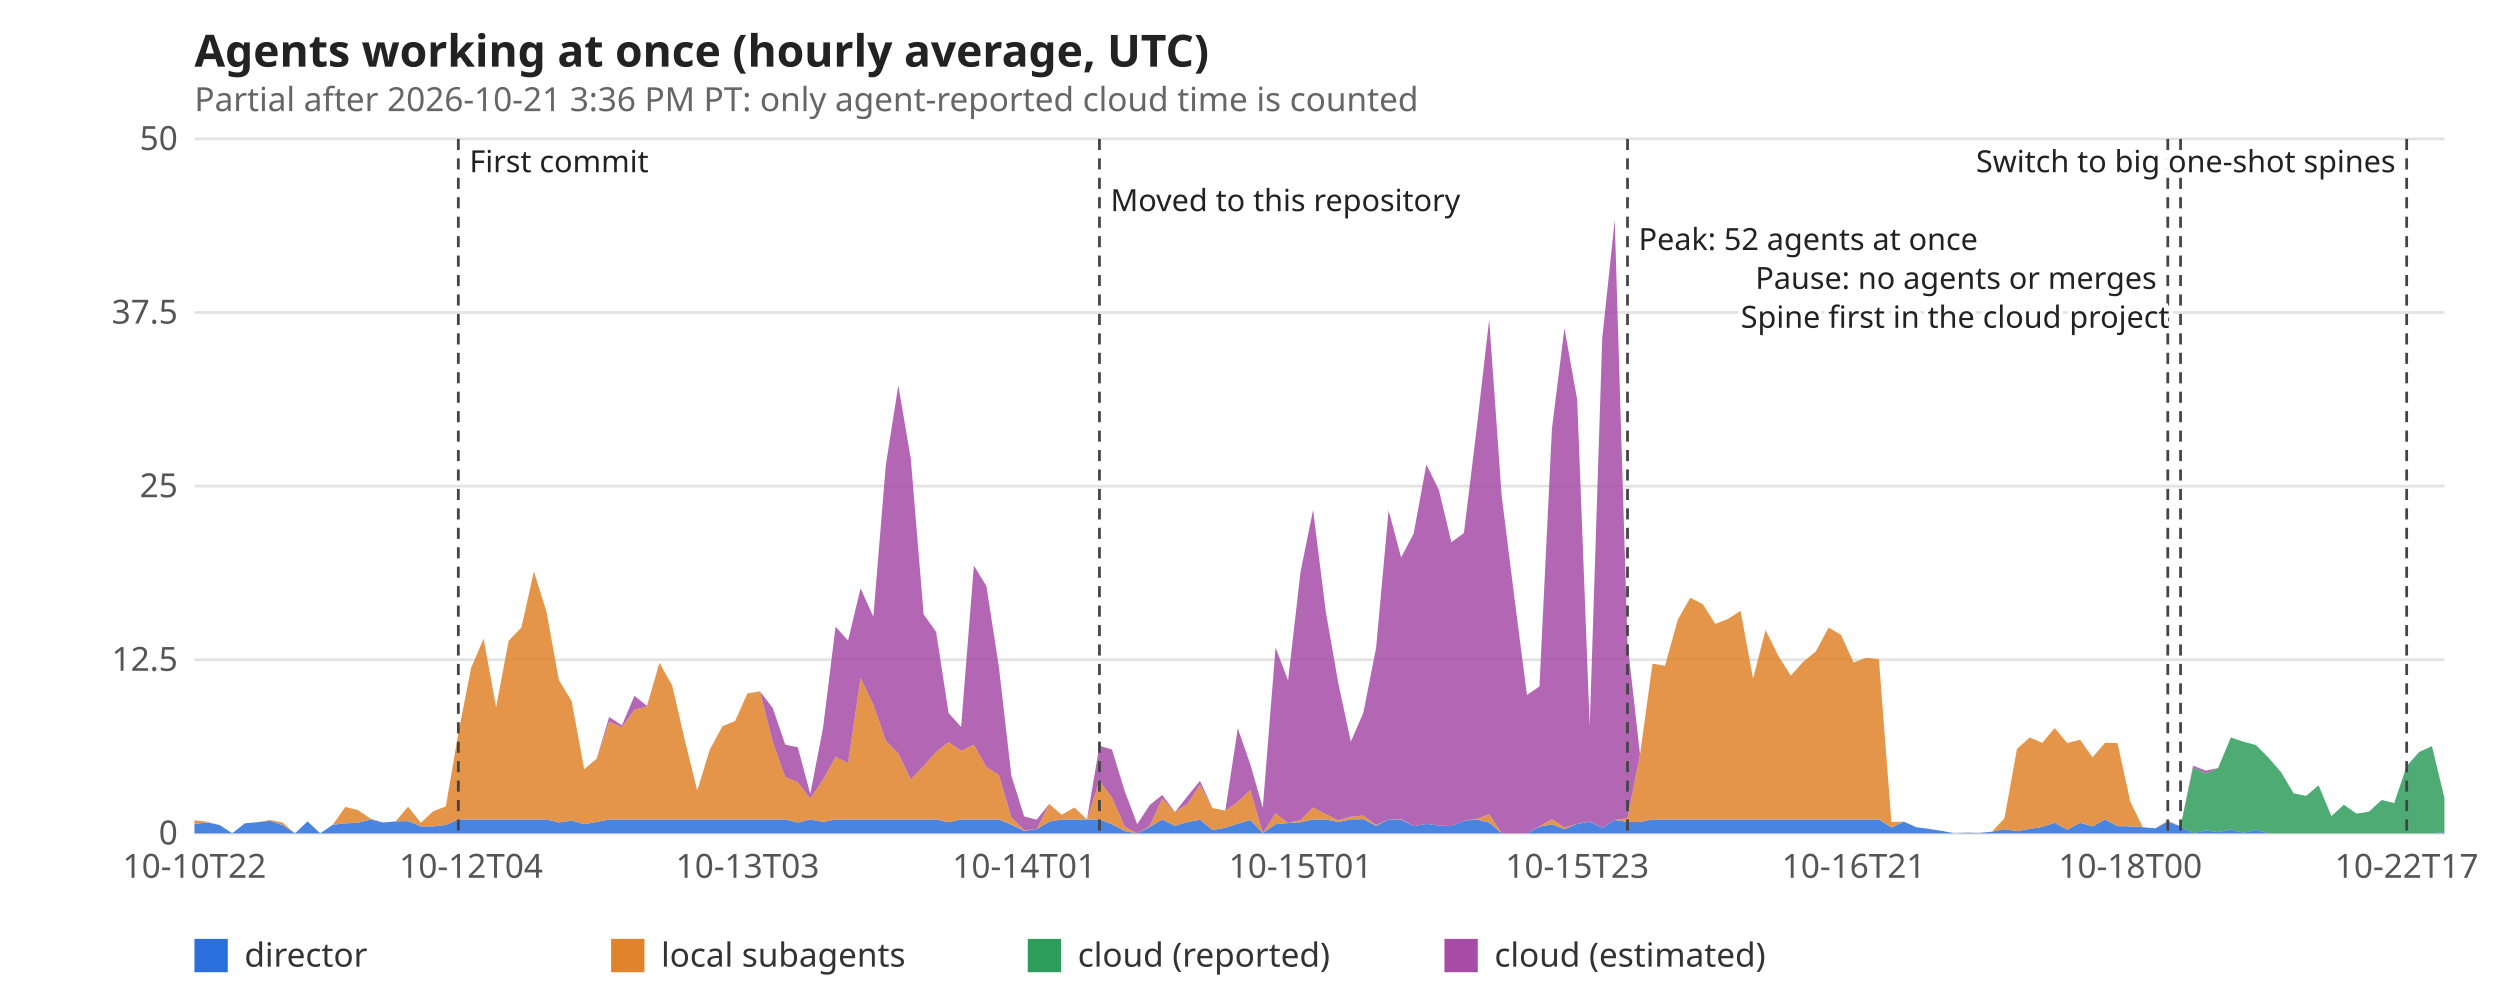
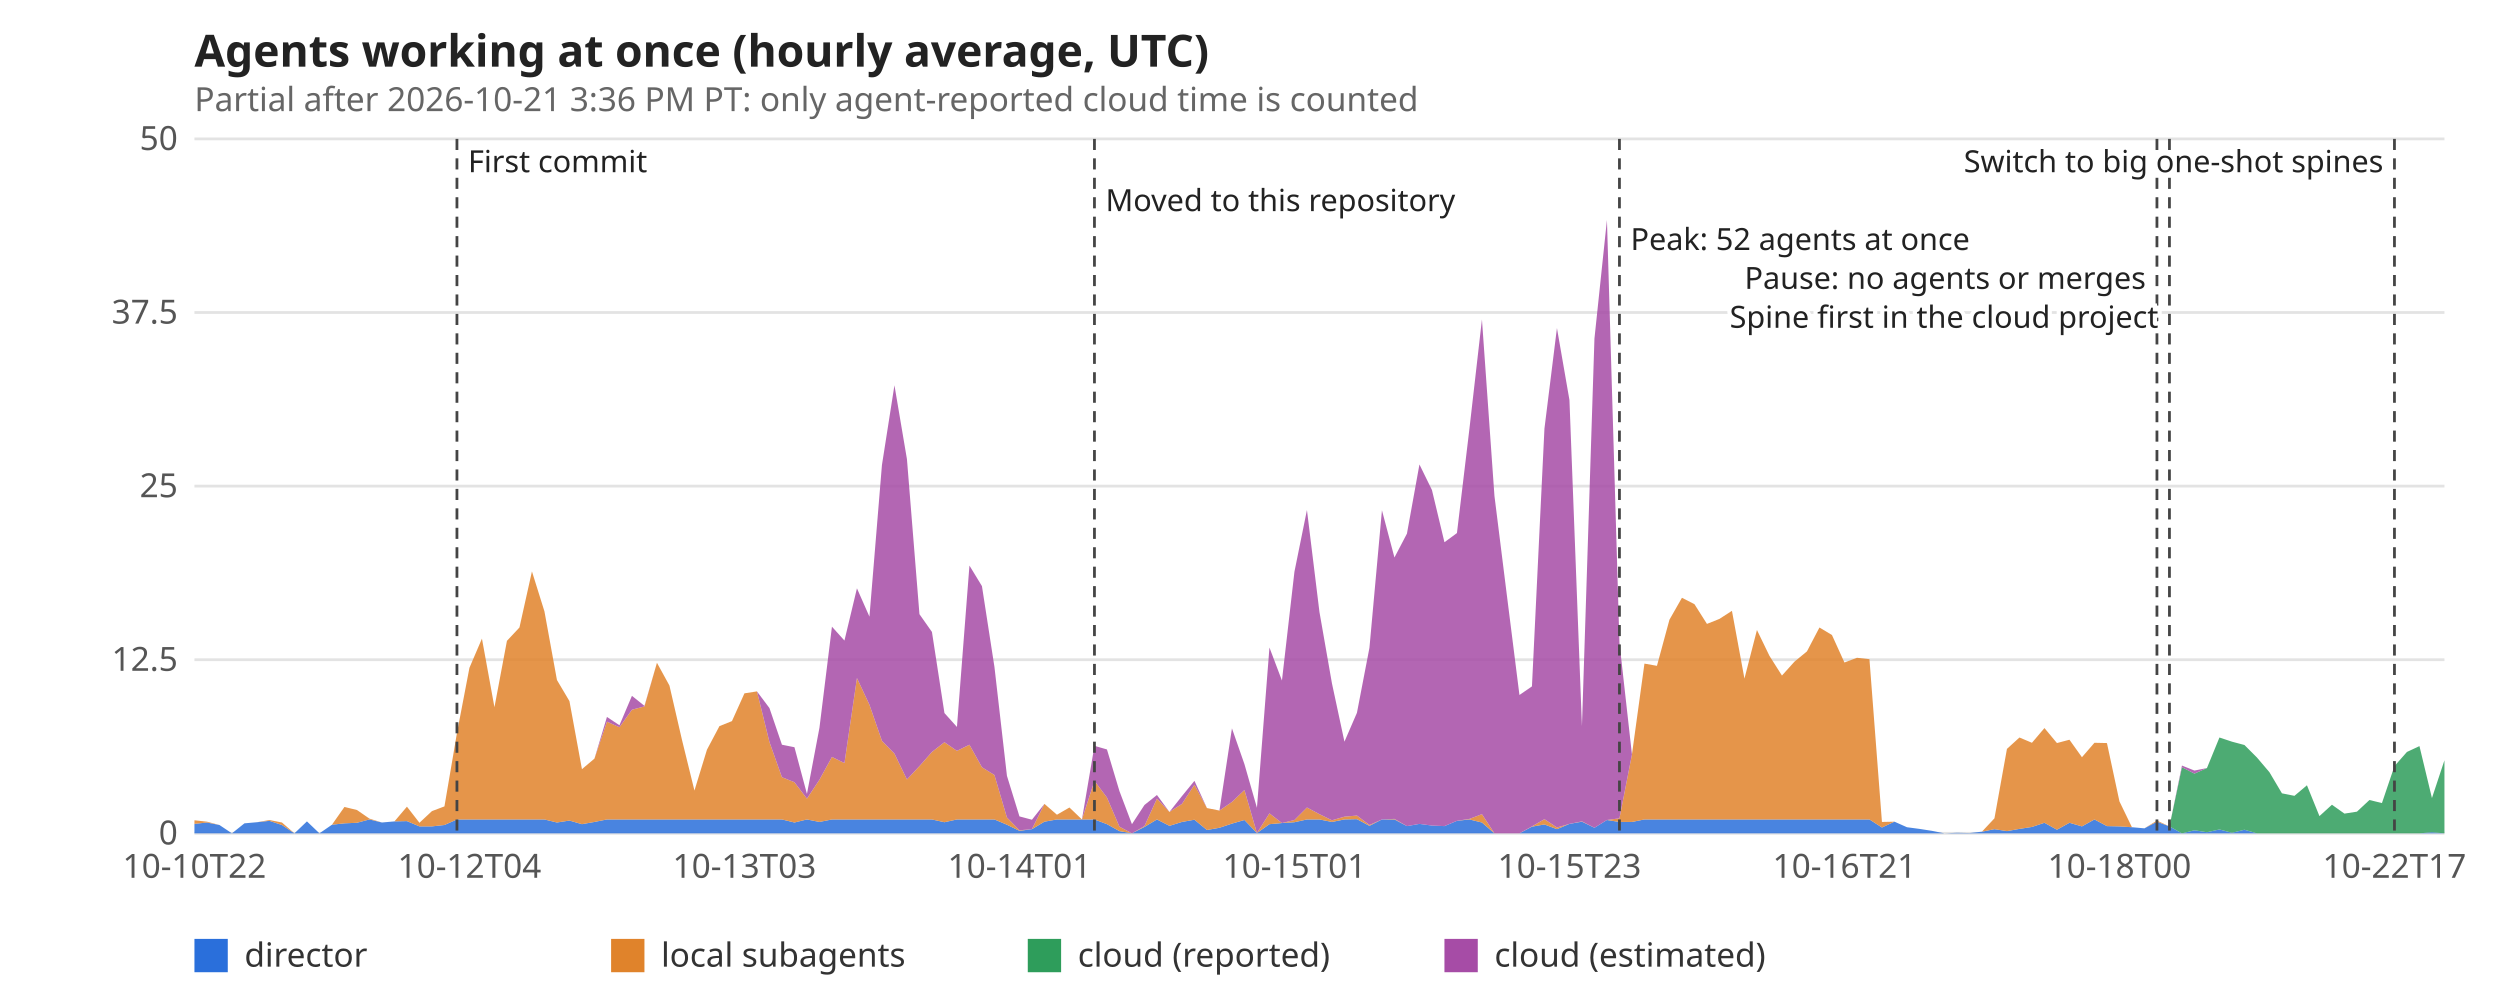
<svg xmlns="http://www.w3.org/2000/svg" viewBox="0 0 900 360" width="900" height="360" font-family="sans-serif" font-size="12">
  <rect width="900" height="360" fill="#fff" />
  <text x="70" y="24" font-size="16" font-weight="bold" fill="#222">Agents working at once (hourly average, UTC)</text>
  <text x="70" y="40" fill="#666">Partial after 2026-10-21 3:36 PM PT: only agent-reported cloud time is counted</text>
  <line x1="70" x2="880" y1="300.0" y2="300.0" stroke="#e3e3e3" />
  <text x="64" y="304.0" text-anchor="end" fill="#555">0</text>
  <line x1="70" x2="880" y1="237.5" y2="237.5" stroke="#e3e3e3" />
  <text x="64" y="241.5" text-anchor="end" fill="#555">12.5</text>
  <line x1="70" x2="880" y1="175.0" y2="175.0" stroke="#e3e3e3" />
  <text x="64" y="179.0" text-anchor="end" fill="#555">25</text>
  <line x1="70" x2="880" y1="112.5" y2="112.5" stroke="#e3e3e3" />
  <text x="64" y="116.5" text-anchor="end" fill="#555">37.5</text>
  <line x1="70" x2="880" y1="50.0" y2="50.0" stroke="#e3e3e3" />
  <text x="64" y="54.0" text-anchor="end" fill="#555">50</text>
  <text x="70.0" y="316" text-anchor="middle" fill="#555">10-10T22</text>
-   <text x="169.6" y="316" text-anchor="middle" fill="#555">10-12T04</text>
-   <text x="269.1" y="316" text-anchor="middle" fill="#555">10-13T03</text>
-   <text x="368.7" y="316" text-anchor="middle" fill="#555">10-14T01</text>
-   <text x="468.2" y="316" text-anchor="middle" fill="#555">10-15T01</text>
-   <text x="567.8" y="316" text-anchor="middle" fill="#555">10-15T23</text>
-   <text x="667.3" y="316" text-anchor="middle" fill="#555">10-16T21</text>
-   <text x="766.9" y="316" text-anchor="middle" fill="#555">10-18T00</text>
-   <text x="866.4" y="316" text-anchor="middle" fill="#555">10-22T17</text>
-   <polygon points="70.0,296.6 74.5,296.1 79.1,297.0 83.6,300.0 88.1,296.4 92.6,296.0 97.2,295.5 101.7,297.0 106.2,300.0 110.7,295.7 115.3,300.0 119.8,296.9 124.3,296.4 128.8,296.2 133.4,295.0 137.9,296.1 142.4,295.7 146.9,295.6 151.5,297.5 156.0,297.5 160.5,297.0 165.0,295.0 169.6,295.0 174.1,295.0 178.6,295.0 183.1,295.0 187.7,295.0 192.2,295.0 196.7,295.0 201.2,296.1 205.8,295.4 210.3,296.7 214.8,295.9 219.3,295.0 223.9,295.0 228.4,295.0 232.9,295.0 237.4,295.0 242.0,295.0 246.5,295.0 251.0,295.0 255.5,295.0 260.1,295.0 264.6,295.0 269.1,295.0 273.6,295.0 278.2,295.0 282.7,295.0 287.2,296.1 291.7,295.0 296.3,295.9 300.8,295.0 305.3,295.0 309.8,295.0 314.4,295.0 318.9,295.0 323.4,295.0 327.9,295.0 332.5,295.0 337.0,295.0 341.5,296.0 346.0,295.0 350.6,295.0 355.1,295.0 359.6,295.0 364.1,296.9 368.7,299.1 373.2,298.5 377.7,295.8 382.2,295.0 386.8,295.0 391.3,295.0 395.8,295.0 400.3,296.7 404.9,299.2 409.4,300.0 413.9,297.7 418.4,295.0 423.0,297.3 427.5,295.9 432.0,295.1 436.5,298.8 441.1,298.0 445.6,296.5 450.1,295.2 454.6,299.9 459.2,296.7 463.7,296.3 468.2,296.0 472.7,295.0 477.3,295.0 481.8,295.9 486.3,295.0 490.8,294.9 495.4,297.3 499.9,295.0 504.4,295.0 508.9,297.4 513.5,296.6 518.0,297.2 522.5,297.4 527.0,295.5 531.6,295.0 536.1,296.1 540.6,300.0 545.1,300.0 549.7,300.0 554.2,297.6 558.7,296.8 563.2,298.5 567.8,296.6 572.3,295.8 576.8,298.0 581.3,295.2 585.9,295.9 590.4,295.9 594.9,295.0 599.4,295.0 604.0,295.0 608.5,295.0 613.0,295.0 617.5,295.0 622.1,295.0 626.6,295.0 631.1,295.0 635.6,295.0 640.2,295.0 644.7,295.0 649.2,295.0 653.7,295.0 658.3,295.0 662.8,295.0 667.3,295.0 671.8,295.0 676.4,295.0 680.9,297.9 685.4,295.8 689.9,297.8 694.5,298.4 699.0,299.1 703.5,300.0 708.0,299.8 712.6,299.9 717.1,299.4 721.6,298.5 726.1,299.2 730.7,298.4 735.2,297.7 739.7,296.2 744.2,298.7 748.8,296.2 753.3,297.5 757.8,295.0 762.3,297.4 766.9,297.5 771.4,297.8 775.9,298.2 780.4,295.8 785.0,297.5 789.5,300.0 794.0,298.9 798.5,299.6 803.1,298.6 807.6,299.8 812.1,298.7 816.6,300.0 821.2,300.0 825.7,300.0 830.2,300.0 834.7,300.0 839.3,300.0 843.8,300.0 848.3,300.0 852.8,300.0 857.4,300.0 861.9,300.0 866.4,300.0 870.9,300.0 875.5,300.0 880.0,299.6 880.0,300.0 875.5,300.0 870.9,300.0 866.4,300.0 861.9,300.0 857.4,300.0 852.8,300.0 848.3,300.0 843.8,300.0 839.3,300.0 834.7,300.0 830.2,300.0 825.7,300.0 821.2,300.0 816.6,300.0 812.1,300.0 807.6,300.0 803.1,300.0 798.5,300.0 794.0,300.0 789.5,300.0 785.0,300.0 780.4,300.0 775.9,300.0 771.4,300.0 766.9,300.0 762.3,300.0 757.8,300.0 753.3,300.0 748.8,300.0 744.2,300.0 739.7,300.0 735.2,300.0 730.7,300.0 726.1,300.0 721.6,300.0 717.1,300.0 712.6,300.0 708.0,300.0 703.5,300.0 699.0,300.0 694.5,300.0 689.9,300.0 685.4,300.0 680.9,300.0 676.4,300.0 671.8,300.0 667.3,300.0 662.8,300.0 658.3,300.0 653.7,300.0 649.2,300.0 644.7,300.0 640.2,300.0 635.6,300.0 631.1,300.0 626.6,300.0 622.1,300.0 617.5,300.0 613.0,300.0 608.5,300.0 604.0,300.0 599.4,300.0 594.9,300.0 590.4,300.0 585.9,300.0 581.3,300.0 576.8,300.0 572.3,300.0 567.8,300.0 563.2,300.0 558.7,300.0 554.2,300.0 549.7,300.0 545.1,300.0 540.6,300.0 536.1,300.0 531.6,300.0 527.0,300.0 522.5,300.0 518.0,300.0 513.5,300.0 508.9,300.0 504.4,300.0 499.9,300.0 495.4,300.0 490.8,300.0 486.3,300.0 481.8,300.0 477.3,300.0 472.7,300.0 468.2,300.0 463.7,300.0 459.2,300.0 454.6,300.0 450.1,300.0 445.6,300.0 441.1,300.0 436.5,300.0 432.0,300.0 427.5,300.0 423.0,300.0 418.4,300.0 413.9,300.0 409.4,300.0 404.9,300.0 400.3,300.0 395.8,300.0 391.3,300.0 386.8,300.0 382.2,300.0 377.7,300.0 373.2,300.0 368.7,300.0 364.1,300.0 359.6,300.0 355.1,300.0 350.6,300.0 346.0,300.0 341.5,300.0 337.0,300.0 332.5,300.0 327.9,300.0 323.4,300.0 318.9,300.0 314.4,300.0 309.8,300.0 305.3,300.0 300.8,300.0 296.3,300.0 291.7,300.0 287.2,300.0 282.7,300.0 278.2,300.0 273.6,300.0 269.1,300.0 264.6,300.0 260.1,300.0 255.5,300.0 251.0,300.0 246.5,300.0 242.0,300.0 237.4,300.0 232.9,300.0 228.4,300.0 223.9,300.0 219.3,300.0 214.8,300.0 210.3,300.0 205.8,300.0 201.2,300.0 196.7,300.0 192.2,300.0 187.7,300.0 183.1,300.0 178.6,300.0 174.1,300.0 169.6,300.0 165.0,300.0 160.5,300.0 156.0,300.0 151.5,300.0 146.9,300.0 142.4,300.0 137.9,300.0 133.4,300.0 128.8,300.0 124.3,300.0 119.8,300.0 115.3,300.0 110.7,300.0 106.2,300.0 101.7,300.0 97.2,300.0 92.6,300.0 88.1,300.0 83.6,300.0 79.1,300.0 74.5,300.0 70.0,300.0" fill="#2a6fdb" fill-opacity="0.85" />
-   <polygon points="70.0,295.3 74.5,295.8 79.1,297.0 83.6,300.0 88.1,296.4 92.6,296.0 97.2,295.2 101.7,296.1 106.2,300.0 110.7,295.7 115.3,300.0 119.8,296.9 124.3,290.5 128.8,291.6 133.4,294.7 137.9,296.1 142.4,295.7 146.9,290.4 151.5,296.2 156.0,292.0 160.5,290.3 165.0,263.9 169.6,240.4 174.1,229.9 178.6,254.6 183.1,230.7 187.7,225.9 192.2,205.7 196.7,220.1 201.2,244.8 205.8,252.4 210.3,276.9 214.8,273.1 219.3,259.8 223.9,261.8 228.4,255.5 232.9,254.3 237.4,238.6 242.0,246.8 246.5,266.3 251.0,284.6 255.5,269.9 260.1,261.4 264.6,259.6 269.1,249.6 273.6,248.9 278.2,267.1 282.7,279.8 287.2,281.6 291.7,287.5 296.3,280.7 300.8,272.5 305.3,274.7 309.8,244.1 314.4,253.7 318.9,266.7 323.4,271.3 327.9,280.6 332.5,275.8 337.0,270.7 341.5,267.2 346.0,270.3 350.6,268.1 355.1,276.2 359.6,279.0 364.1,294.3 368.7,298.9 373.2,298.5 377.7,289.4 382.2,293.3 386.8,290.7 391.3,295.0 395.8,281.1 400.3,287.1 404.9,297.6 409.4,300.0 413.9,297.4 418.4,287.5 423.0,292.3 427.5,289.4 432.0,282.5 436.5,290.9 441.1,291.8 445.6,288.7 450.1,284.4 454.6,299.9 459.2,292.8 463.7,296.3 468.2,295.2 472.7,290.7 477.3,293.1 481.8,295.3 486.3,294.0 490.8,293.6 495.4,297.0 499.9,295.0 504.4,294.8 508.9,297.4 513.5,296.6 518.0,297.2 522.5,297.4 527.0,295.5 531.6,294.8 536.1,293.1 540.6,300.0 545.1,300.0 549.7,300.0 554.2,297.5 558.7,294.9 563.2,297.9 567.8,296.6 572.3,295.7 576.8,298.0 581.3,295.2 585.9,294.6 590.4,271.6 594.9,238.9 599.4,239.7 604.0,223.1 608.5,215.2 613.0,217.5 617.5,224.6 622.1,222.8 626.6,219.9 631.1,244.3 635.6,226.8 640.2,236.1 644.7,243.2 649.2,238.2 653.7,234.5 658.3,225.9 662.8,228.6 667.3,238.5 671.8,236.8 676.4,237.3 680.9,295.9 685.4,295.8 689.9,297.8 694.5,298.4 699.0,299.1 703.5,300.0 708.0,299.8 712.6,299.9 717.1,299.4 721.6,294.6 726.1,269.6 730.7,265.5 735.2,267.4 739.7,262.1 744.2,267.5 748.8,266.3 753.3,272.6 757.8,267.4 762.3,267.5 766.9,288.5 771.4,297.8 775.9,298.2 780.4,295.4 785.0,297.5 789.5,300.0 794.0,298.9 798.5,299.6 803.1,298.6 807.6,299.8 812.1,298.7 816.6,300.0 821.2,300.0 825.7,300.0 830.2,300.0 834.7,300.0 839.3,300.0 843.8,300.0 848.3,300.0 852.8,300.0 857.4,300.0 861.9,300.0 866.4,300.0 870.9,300.0 875.5,300.0 880.0,299.6 880.0,299.6 875.5,300.0 870.9,300.0 866.4,300.0 861.9,300.0 857.4,300.0 852.8,300.0 848.3,300.0 843.8,300.0 839.3,300.0 834.7,300.0 830.2,300.0 825.7,300.0 821.2,300.0 816.6,300.0 812.1,298.7 807.6,299.8 803.1,298.6 798.5,299.6 794.0,298.9 789.5,300.0 785.0,297.5 780.4,295.8 775.9,298.2 771.4,297.8 766.9,297.5 762.3,297.4 757.8,295.0 753.3,297.5 748.8,296.2 744.2,298.7 739.7,296.2 735.2,297.7 730.7,298.4 726.1,299.2 721.6,298.5 717.1,299.4 712.6,299.9 708.0,299.8 703.5,300.0 699.0,299.1 694.5,298.4 689.9,297.8 685.4,295.8 680.9,297.9 676.4,295.0 671.8,295.0 667.3,295.0 662.8,295.0 658.3,295.0 653.7,295.0 649.2,295.0 644.7,295.0 640.2,295.0 635.6,295.0 631.1,295.0 626.6,295.0 622.1,295.0 617.5,295.0 613.0,295.0 608.5,295.0 604.0,295.0 599.4,295.0 594.9,295.0 590.4,295.9 585.9,295.9 581.3,295.2 576.8,298.0 572.3,295.8 567.8,296.6 563.2,298.5 558.7,296.8 554.2,297.6 549.7,300.0 545.1,300.0 540.6,300.0 536.1,296.1 531.6,295.0 527.0,295.5 522.5,297.4 518.0,297.2 513.5,296.6 508.9,297.4 504.4,295.0 499.9,295.0 495.4,297.3 490.8,294.9 486.3,295.0 481.8,295.9 477.3,295.0 472.7,295.0 468.2,296.0 463.7,296.3 459.2,296.7 454.6,299.9 450.1,295.2 445.6,296.5 441.1,298.0 436.5,298.8 432.0,295.1 427.5,295.9 423.0,297.3 418.4,295.0 413.9,297.7 409.4,300.0 404.9,299.2 400.3,296.7 395.8,295.0 391.3,295.0 386.8,295.0 382.2,295.0 377.7,295.8 373.2,298.5 368.7,299.1 364.1,296.9 359.6,295.0 355.1,295.0 350.6,295.0 346.0,295.0 341.5,296.0 337.0,295.0 332.5,295.0 327.9,295.0 323.4,295.0 318.9,295.0 314.4,295.0 309.8,295.0 305.3,295.0 300.8,295.0 296.3,295.9 291.7,295.0 287.2,296.1 282.7,295.0 278.2,295.0 273.6,295.0 269.1,295.0 264.6,295.0 260.1,295.0 255.5,295.0 251.0,295.0 246.5,295.0 242.0,295.0 237.4,295.0 232.9,295.0 228.4,295.0 223.9,295.0 219.3,295.0 214.8,295.9 210.3,296.7 205.8,295.4 201.2,296.1 196.7,295.0 192.2,295.0 187.7,295.0 183.1,295.0 178.6,295.0 174.1,295.0 169.6,295.0 165.0,295.0 160.5,297.0 156.0,297.5 151.5,297.5 146.9,295.6 142.4,295.7 137.9,296.1 133.4,295.0 128.8,296.2 124.3,296.4 119.8,296.9 115.3,300.0 110.7,295.7 106.2,300.0 101.7,297.0 97.2,295.5 92.6,296.0 88.1,296.4 83.6,300.0 79.1,297.0 74.5,296.1 70.0,296.6" fill="#e0832b" fill-opacity="0.85" />
-   <polygon points="70.0,295.3 74.5,295.8 79.1,297.0 83.6,300.0 88.1,296.4 92.6,296.0 97.2,295.2 101.7,296.1 106.2,300.0 110.7,295.7 115.3,300.0 119.8,296.9 124.3,290.5 128.8,291.6 133.4,294.7 137.9,296.1 142.4,295.7 146.9,290.4 151.5,296.2 156.0,292.0 160.5,290.3 165.0,263.9 169.6,240.4 174.1,229.9 178.6,254.6 183.1,230.7 187.7,225.9 192.2,205.7 196.7,220.1 201.2,244.8 205.8,252.4 210.3,276.9 214.8,273.1 219.3,259.8 223.9,261.8 228.4,255.5 232.9,254.3 237.4,238.6 242.0,246.8 246.5,266.3 251.0,284.6 255.5,269.9 260.1,261.4 264.6,259.6 269.1,249.6 273.6,248.9 278.2,267.1 282.7,279.8 287.2,281.6 291.7,287.5 296.3,280.7 300.8,272.5 305.3,274.7 309.8,244.1 314.4,253.7 318.9,266.7 323.4,271.3 327.9,280.6 332.5,275.8 337.0,270.7 341.5,267.2 346.0,270.3 350.6,268.1 355.1,276.2 359.6,279.0 364.1,294.3 368.7,298.9 373.2,298.5 377.7,289.4 382.2,293.3 386.8,290.7 391.3,295.0 395.8,281.1 400.3,287.1 404.9,297.6 409.4,300.0 413.9,297.4 418.4,287.5 423.0,292.3 427.5,289.4 432.0,282.5 436.5,290.9 441.1,291.8 445.6,288.7 450.1,284.4 454.6,299.9 459.2,292.8 463.7,296.3 468.2,295.2 472.7,290.7 477.3,293.1 481.8,295.3 486.3,294.0 490.8,293.6 495.4,297.0 499.9,295.0 504.4,294.8 508.9,297.4 513.5,296.6 518.0,297.2 522.5,297.4 527.0,295.5 531.6,294.8 536.1,293.1 540.6,300.0 545.1,300.0 549.7,300.0 554.2,297.5 558.7,294.9 563.2,297.9 567.8,296.6 572.3,295.7 576.8,298.0 581.3,295.2 585.9,294.6 590.4,271.6 594.9,238.9 599.4,239.7 604.0,223.1 608.5,215.2 613.0,217.5 617.5,224.6 622.1,222.8 626.6,219.9 631.1,244.3 635.6,226.8 640.2,236.1 644.7,243.2 649.2,238.2 653.7,234.5 658.3,225.9 662.8,228.6 667.3,238.5 671.8,236.8 676.4,237.3 680.9,295.9 685.4,295.8 689.9,297.8 694.5,298.4 699.0,299.1 703.5,300.0 708.0,299.8 712.6,299.9 717.1,299.4 721.6,294.6 726.1,269.6 730.7,265.5 735.2,267.4 739.7,262.1 744.2,267.5 748.8,266.3 753.3,272.6 757.8,267.4 762.3,267.5 766.9,288.5 771.4,297.8 775.9,298.2 780.4,295.4 785.0,297.5 789.5,276.2 794.0,278.5 798.5,276.5 803.1,265.5 807.6,267.0 812.1,268.2 816.6,272.7 821.2,278.0 825.7,285.6 830.2,286.5 834.7,282.7 839.3,293.8 843.8,289.7 848.3,292.9 852.8,292.2 857.4,288.0 861.9,289.1 866.4,275.8 870.9,270.7 875.5,268.6 880.0,287.3 880.0,299.6 875.5,300.0 870.9,300.0 866.4,300.0 861.9,300.0 857.4,300.0 852.8,300.0 848.3,300.0 843.8,300.0 839.3,300.0 834.7,300.0 830.2,300.0 825.7,300.0 821.2,300.0 816.6,300.0 812.1,298.7 807.6,299.8 803.1,298.6 798.5,299.6 794.0,298.9 789.5,300.0 785.0,297.5 780.4,295.4 775.9,298.2 771.4,297.8 766.9,288.5 762.3,267.5 757.8,267.4 753.3,272.6 748.8,266.3 744.2,267.5 739.7,262.1 735.2,267.4 730.7,265.5 726.1,269.6 721.6,294.6 717.1,299.4 712.6,299.9 708.0,299.8 703.5,300.0 699.0,299.1 694.5,298.4 689.9,297.8 685.4,295.8 680.9,295.9 676.4,237.3 671.8,236.8 667.3,238.5 662.8,228.6 658.3,225.9 653.7,234.5 649.2,238.2 644.7,243.2 640.2,236.1 635.6,226.8 631.1,244.3 626.6,219.9 622.1,222.8 617.5,224.6 613.0,217.5 608.5,215.2 604.0,223.1 599.4,239.7 594.9,238.9 590.4,271.6 585.9,294.6 581.3,295.2 576.8,298.0 572.3,295.7 567.8,296.6 563.2,297.9 558.7,294.9 554.2,297.5 549.7,300.0 545.1,300.0 540.6,300.0 536.1,293.1 531.6,294.8 527.0,295.5 522.5,297.4 518.0,297.2 513.5,296.6 508.9,297.4 504.4,294.8 499.9,295.0 495.4,297.0 490.8,293.6 486.3,294.0 481.8,295.3 477.3,293.1 472.7,290.7 468.2,295.2 463.7,296.3 459.2,292.8 454.6,299.9 450.1,284.4 445.6,288.7 441.1,291.8 436.5,290.9 432.0,282.5 427.5,289.4 423.0,292.3 418.4,287.5 413.9,297.4 409.4,300.0 404.9,297.6 400.3,287.1 395.8,281.1 391.3,295.0 386.8,290.7 382.2,293.3 377.7,289.4 373.2,298.5 368.7,298.9 364.1,294.3 359.6,279.0 355.1,276.2 350.6,268.1 346.0,270.3 341.5,267.2 337.0,270.7 332.5,275.8 327.9,280.6 323.4,271.3 318.9,266.7 314.4,253.7 309.8,244.1 305.3,274.7 300.8,272.5 296.3,280.7 291.7,287.5 287.2,281.6 282.7,279.8 278.2,267.1 273.6,248.9 269.1,249.6 264.6,259.6 260.1,261.4 255.5,269.9 251.0,284.6 246.5,266.3 242.0,246.8 237.4,238.6 232.9,254.3 228.4,255.5 223.9,261.8 219.3,259.8 214.8,273.1 210.3,276.9 205.8,252.4 201.2,244.8 196.7,220.1 192.2,205.7 187.7,225.9 183.1,230.7 178.6,254.6 174.1,229.9 169.6,240.4 165.0,263.9 160.5,290.3 156.0,292.0 151.5,296.2 146.9,290.4 142.4,295.7 137.9,296.1 133.4,294.7 128.8,291.6 124.3,290.5 119.8,296.9 115.3,300.0 110.7,295.7 106.2,300.0 101.7,296.1 97.2,295.2 92.6,296.0 88.1,296.4 83.6,300.0 79.1,297.0 74.5,295.8 70.0,295.3" fill="#2e9d5b" fill-opacity="0.85" />
-   <polygon points="70.0,295.3 74.5,295.8 79.1,297.0 83.6,300.0 88.1,296.4 92.6,296.0 97.2,295.2 101.7,296.1 106.2,300.0 110.7,295.7 115.3,300.0 119.8,296.9 124.3,290.5 128.8,291.6 133.4,294.7 137.9,296.1 142.4,295.7 146.9,290.4 151.5,296.2 156.0,292.0 160.5,290.3 165.0,263.9 169.6,240.4 174.1,229.9 178.6,254.6 183.1,230.7 187.7,225.9 192.2,205.7 196.7,220.1 201.2,244.8 205.8,252.4 210.3,276.9 214.8,273.1 219.3,258.1 223.9,261.1 228.4,250.5 232.9,254.1 237.4,238.6 242.0,246.8 246.5,266.3 251.0,284.6 255.5,269.9 260.1,261.4 264.6,259.6 269.1,249.6 273.6,248.9 278.2,254.9 282.7,268.1 287.2,269.0 291.7,285.8 296.3,262.0 300.8,225.6 305.3,230.6 309.8,211.8 314.4,222.0 318.9,167.4 323.4,138.7 327.9,165.3 332.5,221.1 337.0,227.5 341.5,256.7 346.0,261.7 350.6,203.6 355.1,211.0 359.6,240.1 364.1,279.3 368.7,293.9 373.2,295.1 377.7,289.4 382.2,293.3 386.8,290.7 391.3,295.0 395.8,268.5 400.3,269.8 404.9,284.8 409.4,296.7 413.9,289.8 418.4,286.2 423.0,292.3 427.5,286.6 432.0,281.1 436.5,290.9 441.1,291.8 445.6,262.2 450.1,275.1 454.6,290.8 459.2,233.1 463.7,245.0 468.2,205.8 472.7,183.6 477.3,220.3 481.8,246.0 486.3,267.0 490.8,256.6 495.4,233.2 499.9,183.7 504.4,200.7 508.9,192.1 513.5,167.2 518.0,176.4 522.5,195.2 527.0,191.9 531.6,154.3 536.1,115.0 540.6,178.5 545.1,214.5 549.7,250.2 554.2,247.1 558.7,154.3 563.2,118.1 567.8,144.0 572.3,261.4 576.8,121.9 581.3,79.2 585.9,231.4 590.4,271.6 594.9,238.9 599.4,239.7 604.0,223.1 608.5,215.2 613.0,217.5 617.5,224.6 622.1,222.8 626.6,219.9 631.1,244.3 635.6,226.8 640.2,236.1 644.7,243.2 649.2,238.2 653.7,234.5 658.3,225.9 662.8,228.6 667.3,238.5 671.8,236.8 676.4,237.3 680.9,295.9 685.4,295.8 689.9,297.8 694.5,298.4 699.0,299.1 703.5,300.0 708.0,299.8 712.6,299.9 717.1,299.4 721.6,294.6 726.1,269.6 730.7,265.5 735.2,267.4 739.7,262.1 744.2,267.5 748.8,266.3 753.3,272.6 757.8,267.4 762.3,267.5 766.9,288.5 771.4,297.8 775.9,298.2 780.4,295.4 785.0,297.5 789.5,275.6 794.0,277.4 798.5,276.5 803.1,265.5 807.6,267.0 812.1,268.2 816.6,272.7 821.2,278.0 825.7,285.6 830.2,286.5 834.7,282.7 839.3,293.8 843.8,289.7 848.3,292.9 852.8,292.2 857.4,288.0 861.9,289.1 866.4,275.8 870.9,270.7 875.5,268.6 880.0,287.3 880.0,287.3 875.5,268.6 870.9,270.7 866.4,275.8 861.9,289.1 857.4,288.0 852.8,292.2 848.3,292.9 843.8,289.7 839.3,293.8 834.7,282.7 830.2,286.5 825.7,285.6 821.2,278.0 816.6,272.7 812.1,268.2 807.6,267.0 803.1,265.5 798.5,276.5 794.0,278.5 789.5,276.2 785.0,297.5 780.4,295.4 775.9,298.2 771.4,297.8 766.9,288.5 762.3,267.5 757.8,267.4 753.3,272.6 748.8,266.3 744.2,267.5 739.7,262.1 735.2,267.4 730.7,265.5 726.1,269.6 721.6,294.6 717.1,299.4 712.6,299.9 708.0,299.8 703.5,300.0 699.0,299.1 694.5,298.4 689.9,297.8 685.4,295.8 680.9,295.9 676.4,237.3 671.8,236.8 667.3,238.5 662.8,228.6 658.3,225.9 653.7,234.5 649.2,238.2 644.7,243.2 640.2,236.1 635.6,226.8 631.1,244.3 626.6,219.9 622.1,222.8 617.5,224.6 613.0,217.5 608.5,215.2 604.0,223.1 599.4,239.7 594.9,238.9 590.4,271.6 585.9,294.6 581.3,295.2 576.8,298.0 572.3,295.7 567.8,296.6 563.2,297.9 558.7,294.9 554.2,297.5 549.7,300.0 545.1,300.0 540.6,300.0 536.1,293.1 531.6,294.8 527.0,295.5 522.5,297.4 518.0,297.2 513.5,296.6 508.9,297.4 504.4,294.8 499.9,295.0 495.4,297.0 490.8,293.6 486.3,294.0 481.8,295.3 477.3,293.1 472.7,290.7 468.2,295.2 463.7,296.3 459.2,292.8 454.6,299.9 450.1,284.4 445.6,288.7 441.1,291.8 436.5,290.9 432.0,282.5 427.5,289.4 423.0,292.3 418.4,287.5 413.9,297.4 409.4,300.0 404.9,297.6 400.3,287.1 395.8,281.1 391.3,295.0 386.8,290.7 382.2,293.3 377.7,289.4 373.2,298.5 368.7,298.9 364.1,294.3 359.6,279.0 355.1,276.2 350.6,268.1 346.0,270.3 341.5,267.2 337.0,270.7 332.5,275.8 327.9,280.6 323.4,271.3 318.9,266.7 314.4,253.7 309.8,244.1 305.3,274.7 300.8,272.5 296.3,280.7 291.7,287.5 287.2,281.6 282.7,279.8 278.2,267.1 273.6,248.9 269.1,249.6 264.6,259.6 260.1,261.4 255.5,269.9 251.0,284.6 246.5,266.3 242.0,246.8 237.4,238.6 232.9,254.3 228.4,255.5 223.9,261.8 219.3,259.8 214.8,273.1 210.3,276.9 205.8,252.4 201.2,244.8 196.7,220.1 192.2,205.7 187.7,225.9 183.1,230.7 178.6,254.6 174.1,229.9 169.6,240.4 165.0,263.9 160.5,290.3 156.0,292.0 151.5,296.2 146.9,290.4 142.4,295.7 137.9,296.1 133.4,294.7 128.8,291.6 124.3,290.5 119.8,296.9 115.3,300.0 110.7,295.7 106.2,300.0 101.7,296.1 97.2,295.2 92.6,296.0 88.1,296.4 83.6,300.0 79.1,297.0 74.5,295.8 70.0,295.3" fill="#a64ca6" fill-opacity="0.85" />
-   <line x1="165.0" x2="165.0" y1="50" y2="300" stroke="#444" stroke-dasharray="4 3" />
-   <text x="169.0" y="62" text-anchor="start" font-size="11" fill="#222" stroke="#fff" stroke-width="3" paint-order="stroke">First commit</text>
-   <line x1="395.8" x2="395.8" y1="50" y2="300" stroke="#444" stroke-dasharray="4 3" />
-   <text x="399.8" y="76" text-anchor="start" font-size="11" fill="#222" stroke="#fff" stroke-width="3" paint-order="stroke">Moved to this repository</text>
-   <line x1="585.9" x2="585.9" y1="50" y2="300" stroke="#444" stroke-dasharray="4 3" />
-   <text x="589.9" y="90" text-anchor="start" font-size="11" fill="#222" stroke="#fff" stroke-width="3" paint-order="stroke">Peak: 52 agents at once</text>
-   <line x1="780.4" x2="780.4" y1="50" y2="300" stroke="#444" stroke-dasharray="4 3" />
-   <text x="776.4" y="104" text-anchor="end" font-size="11" fill="#222" stroke="#fff" stroke-width="3" paint-order="stroke">Pause: no agents or merges</text>
-   <line x1="785.0" x2="785.0" y1="50" y2="300" stroke="#444" stroke-dasharray="4 3" />
-   <text x="781.0" y="118" text-anchor="end" font-size="11" fill="#222" stroke="#fff" stroke-width="3" paint-order="stroke">Spine first in the cloud project</text>
-   <line x1="866.4" x2="866.4" y1="50" y2="300" stroke="#444" stroke-dasharray="4 3" />
-   <text x="862.4" y="62" text-anchor="end" font-size="11" fill="#222" stroke="#fff" stroke-width="3" paint-order="stroke">Switch to big one-shot spines</text>
+   <text x="169.0" y="316" text-anchor="middle" fill="#555">10-12T04</text>
+   <text x="268.0" y="316" text-anchor="middle" fill="#555">10-13T03</text>
+   <text x="367.0" y="316" text-anchor="middle" fill="#555">10-14T01</text>
+   <text x="466.0" y="316" text-anchor="middle" fill="#555">10-15T01</text>
+   <text x="565.0" y="316" text-anchor="middle" fill="#555">10-15T23</text>
+   <text x="664.0" y="316" text-anchor="middle" fill="#555">10-16T21</text>
+   <text x="763.0" y="316" text-anchor="middle" fill="#555">10-18T00</text>
+   <text x="862.0" y="316" text-anchor="middle" fill="#555">10-22T17</text>
+   <polygon points="70.0,296.6 74.5,296.1 79.0,297.0 83.5,300.0 88.0,296.4 92.5,296.0 97.0,295.5 101.5,297.0 106.0,300.0 110.5,295.7 115.0,300.0 119.5,296.9 124.0,296.4 128.5,296.2 133.0,295.0 137.5,296.1 142.0,295.7 146.5,295.6 151.0,297.5 155.5,297.5 160.0,297.0 164.5,295.0 169.0,295.0 173.5,295.0 178.0,295.0 182.5,295.0 187.0,295.0 191.5,295.0 196.0,295.0 200.5,296.1 205.0,295.4 209.5,296.7 214.0,295.9 218.5,295.0 223.0,295.0 227.5,295.0 232.0,295.0 236.5,295.0 241.0,295.0 245.5,295.0 250.0,295.0 254.5,295.0 259.0,295.0 263.5,295.0 268.0,295.0 272.5,295.0 277.0,295.0 281.5,295.0 286.0,296.1 290.5,295.0 295.0,295.9 299.5,295.0 304.0,295.0 308.5,295.0 313.0,295.0 317.5,295.0 322.0,295.0 326.5,295.0 331.0,295.0 335.5,295.0 340.0,296.0 344.5,295.0 349.0,295.0 353.5,295.0 358.0,295.0 362.5,296.9 367.0,299.1 371.5,298.5 376.0,295.8 380.5,295.0 385.0,295.0 389.5,295.0 394.0,295.0 398.5,296.7 403.0,299.2 407.5,300.0 412.0,297.7 416.5,295.0 421.0,297.3 425.5,295.9 430.0,295.1 434.5,298.8 439.0,298.0 443.5,296.5 448.0,295.2 452.5,299.9 457.0,296.7 461.5,296.3 466.0,296.0 470.5,295.0 475.0,295.0 479.5,295.9 484.0,295.0 488.5,294.9 493.0,297.3 497.5,295.0 502.0,295.0 506.5,297.4 511.0,296.6 515.5,297.2 520.0,297.4 524.5,295.5 529.0,295.0 533.5,296.1 538.0,300.0 542.5,300.0 547.0,300.0 551.5,297.6 556.0,296.8 560.5,298.5 565.0,296.6 569.5,295.8 574.0,298.0 578.5,295.2 583.0,295.9 587.5,295.9 592.0,295.0 596.5,295.0 601.0,295.0 605.5,295.0 610.0,295.0 614.5,295.0 619.0,295.0 623.5,295.0 628.0,295.0 632.5,295.0 637.0,295.0 641.5,295.0 646.0,295.0 650.5,295.0 655.0,295.0 659.5,295.0 664.0,295.0 668.5,295.0 673.0,295.0 677.5,297.9 682.0,295.8 686.5,297.8 691.0,298.4 695.5,299.1 700.0,300.0 704.5,299.8 709.0,299.9 713.5,299.4 718.0,298.5 722.5,299.2 727.0,298.4 731.5,297.7 736.0,296.2 740.5,298.7 745.0,296.2 749.5,297.5 754.0,295.0 758.5,297.4 763.0,297.5 767.5,297.8 772.0,298.2 776.5,295.8 781.0,297.5 785.5,300.0 790.0,298.9 794.5,299.6 799.0,298.6 803.5,299.8 808.0,298.7 812.5,300.0 817.0,300.0 821.5,300.0 826.0,300.0 830.5,300.0 835.0,300.0 839.5,300.0 844.0,300.0 848.5,300.0 853.0,300.0 857.5,300.0 862.0,300.0 866.5,300.0 871.0,300.0 875.5,299.6 880.0,300.0 880.0,300.0 875.5,300.0 871.0,300.0 866.5,300.0 862.0,300.0 857.5,300.0 853.0,300.0 848.5,300.0 844.0,300.0 839.5,300.0 835.0,300.0 830.5,300.0 826.0,300.0 821.5,300.0 817.0,300.0 812.5,300.0 808.0,300.0 803.5,300.0 799.0,300.0 794.5,300.0 790.0,300.0 785.5,300.0 781.0,300.0 776.5,300.0 772.0,300.0 767.5,300.0 763.0,300.0 758.5,300.0 754.0,300.0 749.5,300.0 745.0,300.0 740.5,300.0 736.0,300.0 731.5,300.0 727.0,300.0 722.5,300.0 718.0,300.0 713.5,300.0 709.0,300.0 704.5,300.0 700.0,300.0 695.5,300.0 691.0,300.0 686.5,300.0 682.0,300.0 677.5,300.0 673.0,300.0 668.5,300.0 664.0,300.0 659.5,300.0 655.0,300.0 650.5,300.0 646.0,300.0 641.5,300.0 637.0,300.0 632.5,300.0 628.0,300.0 623.5,300.0 619.0,300.0 614.5,300.0 610.0,300.0 605.5,300.0 601.0,300.0 596.5,300.0 592.0,300.0 587.5,300.0 583.0,300.0 578.5,300.0 574.0,300.0 569.5,300.0 565.0,300.0 560.5,300.0 556.0,300.0 551.5,300.0 547.0,300.0 542.5,300.0 538.0,300.0 533.5,300.0 529.0,300.0 524.5,300.0 520.0,300.0 515.5,300.0 511.0,300.0 506.5,300.0 502.0,300.0 497.5,300.0 493.0,300.0 488.5,300.0 484.0,300.0 479.5,300.0 475.0,300.0 470.5,300.0 466.0,300.0 461.5,300.0 457.0,300.0 452.5,300.0 448.0,300.0 443.5,300.0 439.0,300.0 434.5,300.0 430.0,300.0 425.5,300.0 421.0,300.0 416.5,300.0 412.0,300.0 407.5,300.0 403.0,300.0 398.5,300.0 394.0,300.0 389.5,300.0 385.0,300.0 380.5,300.0 376.0,300.0 371.5,300.0 367.0,300.0 362.5,300.0 358.0,300.0 353.5,300.0 349.0,300.0 344.5,300.0 340.0,300.0 335.5,300.0 331.0,300.0 326.5,300.0 322.0,300.0 317.5,300.0 313.0,300.0 308.5,300.0 304.0,300.0 299.5,300.0 295.0,300.0 290.5,300.0 286.0,300.0 281.5,300.0 277.0,300.0 272.5,300.0 268.0,300.0 263.5,300.0 259.0,300.0 254.5,300.0 250.0,300.0 245.5,300.0 241.0,300.0 236.5,300.0 232.0,300.0 227.5,300.0 223.0,300.0 218.5,300.0 214.0,300.0 209.5,300.0 205.0,300.0 200.5,300.0 196.0,300.0 191.5,300.0 187.0,300.0 182.5,300.0 178.0,300.0 173.5,300.0 169.0,300.0 164.5,300.0 160.0,300.0 155.5,300.0 151.0,300.0 146.5,300.0 142.0,300.0 137.5,300.0 133.0,300.0 128.5,300.0 124.0,300.0 119.5,300.0 115.0,300.0 110.5,300.0 106.0,300.0 101.5,300.0 97.0,300.0 92.5,300.0 88.0,300.0 83.5,300.0 79.0,300.0 74.5,300.0 70.0,300.0" fill="#2a6fdb" fill-opacity="0.85" />
+   <polygon points="70.0,295.3 74.5,295.8 79.0,297.0 83.5,300.0 88.0,296.4 92.5,296.0 97.0,295.2 101.5,296.1 106.0,300.0 110.5,295.7 115.0,300.0 119.5,296.9 124.0,290.5 128.5,291.6 133.0,294.7 137.5,296.1 142.0,295.7 146.5,290.4 151.0,296.2 155.5,292.0 160.0,290.3 164.5,263.9 169.0,240.4 173.5,229.9 178.0,254.6 182.5,230.7 187.0,225.9 191.5,205.7 196.0,220.1 200.5,244.8 205.0,252.4 209.5,276.9 214.0,273.1 218.5,259.8 223.0,261.8 227.5,255.5 232.0,254.3 236.5,238.6 241.0,246.8 245.5,266.3 250.0,284.6 254.5,269.9 259.0,261.4 263.5,259.6 268.0,249.6 272.5,248.9 277.0,267.1 281.5,279.8 286.0,281.6 290.5,287.5 295.0,280.7 299.5,272.5 304.0,274.7 308.5,244.1 313.0,253.7 317.5,266.7 322.0,271.3 326.5,280.6 331.0,275.8 335.5,270.7 340.0,267.2 344.5,270.3 349.0,268.1 353.5,276.2 358.0,279.0 362.5,294.3 367.0,298.9 371.5,298.5 376.0,289.4 380.5,293.3 385.0,290.7 389.5,295.0 394.0,281.1 398.5,287.1 403.0,297.6 407.5,300.0 412.0,297.4 416.5,287.5 421.0,292.3 425.5,289.4 430.0,282.5 434.5,290.9 439.0,291.8 443.5,288.7 448.0,284.4 452.5,299.9 457.0,292.8 461.5,296.3 466.0,295.2 470.5,290.7 475.0,293.1 479.5,295.3 484.0,294.0 488.5,293.6 493.0,297.0 497.5,295.0 502.0,294.8 506.5,297.4 511.0,296.6 515.5,297.2 520.0,297.4 524.5,295.5 529.0,294.8 533.5,293.1 538.0,300.0 542.5,300.0 547.0,300.0 551.5,297.5 556.0,294.9 560.5,297.9 565.0,296.6 569.5,295.7 574.0,298.0 578.5,295.2 583.0,294.6 587.5,271.6 592.0,238.9 596.5,239.7 601.0,223.1 605.5,215.2 610.0,217.5 614.5,224.6 619.0,222.8 623.5,219.9 628.0,244.3 632.5,226.8 637.0,236.1 641.5,243.2 646.0,238.2 650.5,234.5 655.0,225.9 659.5,228.6 664.0,238.5 668.5,236.8 673.0,237.3 677.5,295.9 682.0,295.8 686.5,297.8 691.0,298.4 695.5,299.1 700.0,300.0 704.5,299.8 709.0,299.9 713.5,299.4 718.0,294.6 722.5,269.6 727.0,265.5 731.5,267.4 736.0,262.1 740.5,267.5 745.0,266.3 749.5,272.6 754.0,267.4 758.5,267.5 763.0,288.5 767.5,297.8 772.0,298.2 776.5,295.4 781.0,297.5 785.5,300.0 790.0,298.9 794.5,299.6 799.0,298.6 803.5,299.8 808.0,298.7 812.5,300.0 817.0,300.0 821.5,300.0 826.0,300.0 830.5,300.0 835.0,300.0 839.5,300.0 844.0,300.0 848.5,300.0 853.0,300.0 857.5,300.0 862.0,300.0 866.5,300.0 871.0,300.0 875.5,299.6 880.0,300.0 880.0,300.0 875.5,299.6 871.0,300.0 866.5,300.0 862.0,300.0 857.5,300.0 853.0,300.0 848.5,300.0 844.0,300.0 839.5,300.0 835.0,300.0 830.5,300.0 826.0,300.0 821.5,300.0 817.0,300.0 812.5,300.0 808.0,298.7 803.5,299.8 799.0,298.6 794.5,299.6 790.0,298.9 785.5,300.0 781.0,297.5 776.5,295.8 772.0,298.2 767.5,297.8 763.0,297.5 758.5,297.4 754.0,295.0 749.5,297.5 745.0,296.2 740.5,298.7 736.0,296.2 731.5,297.7 727.0,298.4 722.5,299.2 718.0,298.5 713.5,299.4 709.0,299.9 704.5,299.8 700.0,300.0 695.5,299.1 691.0,298.4 686.5,297.8 682.0,295.8 677.5,297.9 673.0,295.0 668.5,295.0 664.0,295.0 659.5,295.0 655.0,295.0 650.5,295.0 646.0,295.0 641.5,295.0 637.0,295.0 632.5,295.0 628.0,295.0 623.5,295.0 619.0,295.0 614.5,295.0 610.0,295.0 605.5,295.0 601.0,295.0 596.5,295.0 592.0,295.0 587.5,295.9 583.0,295.9 578.5,295.2 574.0,298.0 569.5,295.8 565.0,296.6 560.5,298.5 556.0,296.8 551.5,297.6 547.0,300.0 542.5,300.0 538.0,300.0 533.5,296.1 529.0,295.0 524.5,295.5 520.0,297.4 515.5,297.2 511.0,296.6 506.5,297.4 502.0,295.0 497.5,295.0 493.0,297.3 488.5,294.9 484.0,295.0 479.5,295.9 475.0,295.0 470.5,295.0 466.0,296.0 461.5,296.3 457.0,296.7 452.5,299.9 448.0,295.2 443.5,296.5 439.0,298.0 434.5,298.8 430.0,295.1 425.5,295.9 421.0,297.3 416.5,295.0 412.0,297.7 407.5,300.0 403.0,299.2 398.5,296.7 394.0,295.0 389.5,295.0 385.0,295.0 380.5,295.0 376.0,295.8 371.5,298.5 367.0,299.1 362.5,296.9 358.0,295.0 353.5,295.0 349.0,295.0 344.5,295.0 340.0,296.0 335.5,295.0 331.0,295.0 326.5,295.0 322.0,295.0 317.5,295.0 313.0,295.0 308.5,295.0 304.0,295.0 299.5,295.0 295.0,295.9 290.5,295.0 286.0,296.1 281.5,295.0 277.0,295.0 272.5,295.0 268.0,295.0 263.5,295.0 259.0,295.0 254.5,295.0 250.0,295.0 245.5,295.0 241.0,295.0 236.5,295.0 232.0,295.0 227.5,295.0 223.0,295.0 218.5,295.0 214.0,295.9 209.5,296.7 205.0,295.4 200.5,296.1 196.0,295.0 191.5,295.0 187.0,295.0 182.5,295.0 178.0,295.0 173.5,295.0 169.0,295.0 164.5,295.0 160.0,297.0 155.5,297.5 151.0,297.5 146.5,295.6 142.0,295.7 137.5,296.1 133.0,295.0 128.5,296.2 124.0,296.4 119.5,296.9 115.0,300.0 110.5,295.7 106.0,300.0 101.5,297.0 97.0,295.5 92.5,296.0 88.0,296.4 83.5,300.0 79.0,297.0 74.5,296.1 70.0,296.6" fill="#e0832b" fill-opacity="0.85" />
+   <polygon points="70.0,295.3 74.5,295.8 79.0,297.0 83.5,300.0 88.0,296.4 92.5,296.0 97.0,295.2 101.5,296.1 106.0,300.0 110.5,295.7 115.0,300.0 119.5,296.9 124.0,290.5 128.5,291.6 133.0,294.7 137.5,296.1 142.0,295.7 146.5,290.4 151.0,296.2 155.5,292.0 160.0,290.3 164.5,263.9 169.0,240.4 173.5,229.9 178.0,254.6 182.5,230.7 187.0,225.9 191.5,205.7 196.0,220.1 200.5,244.8 205.0,252.4 209.5,276.9 214.0,273.1 218.5,259.8 223.0,261.8 227.5,255.5 232.0,254.3 236.5,238.6 241.0,246.8 245.5,266.3 250.0,284.6 254.5,269.9 259.0,261.4 263.5,259.6 268.0,249.6 272.5,248.9 277.0,267.1 281.5,279.8 286.0,281.6 290.5,287.5 295.0,280.7 299.5,272.5 304.0,274.7 308.5,244.1 313.0,253.7 317.5,266.7 322.0,271.3 326.5,280.6 331.0,275.8 335.5,270.7 340.0,267.2 344.5,270.3 349.0,268.1 353.5,276.2 358.0,279.0 362.5,294.3 367.0,298.9 371.5,298.5 376.0,289.4 380.5,293.3 385.0,290.7 389.5,295.0 394.0,281.1 398.5,287.1 403.0,297.6 407.5,300.0 412.0,297.4 416.5,287.5 421.0,292.3 425.5,289.4 430.0,282.5 434.5,290.9 439.0,291.8 443.5,288.7 448.0,284.4 452.5,299.9 457.0,292.8 461.5,296.3 466.0,295.2 470.5,290.7 475.0,293.1 479.5,295.3 484.0,294.0 488.5,293.6 493.0,297.0 497.5,295.0 502.0,294.8 506.5,297.4 511.0,296.6 515.5,297.2 520.0,297.4 524.5,295.5 529.0,294.8 533.5,293.1 538.0,300.0 542.5,300.0 547.0,300.0 551.5,297.5 556.0,294.9 560.5,297.9 565.0,296.6 569.5,295.7 574.0,298.0 578.5,295.2 583.0,294.6 587.5,271.6 592.0,238.9 596.5,239.7 601.0,223.1 605.5,215.2 610.0,217.5 614.5,224.6 619.0,222.8 623.5,219.9 628.0,244.3 632.5,226.8 637.0,236.1 641.5,243.2 646.0,238.2 650.5,234.5 655.0,225.9 659.5,228.6 664.0,238.5 668.5,236.8 673.0,237.3 677.5,295.9 682.0,295.8 686.5,297.8 691.0,298.4 695.5,299.1 700.0,300.0 704.5,299.8 709.0,299.9 713.5,299.4 718.0,294.6 722.5,269.6 727.0,265.5 731.5,267.4 736.0,262.1 740.5,267.5 745.0,266.3 749.5,272.6 754.0,267.4 758.5,267.5 763.0,288.5 767.5,297.8 772.0,298.2 776.5,295.4 781.0,297.5 785.5,276.2 790.0,278.5 794.5,276.5 799.0,265.5 803.5,267.0 808.0,268.2 812.5,272.7 817.0,278.0 821.5,285.6 826.0,286.5 830.5,282.7 835.0,293.8 839.5,289.7 844.0,292.9 848.5,292.2 853.0,288.0 857.5,289.1 862.0,275.8 866.5,270.7 871.0,268.6 875.5,287.3 880.0,273.7 880.0,300.0 875.5,299.6 871.0,300.0 866.5,300.0 862.0,300.0 857.5,300.0 853.0,300.0 848.5,300.0 844.0,300.0 839.5,300.0 835.0,300.0 830.5,300.0 826.0,300.0 821.5,300.0 817.0,300.0 812.5,300.0 808.0,298.7 803.5,299.8 799.0,298.6 794.5,299.6 790.0,298.9 785.5,300.0 781.0,297.5 776.5,295.4 772.0,298.2 767.5,297.8 763.0,288.5 758.5,267.5 754.0,267.4 749.5,272.6 745.0,266.3 740.5,267.5 736.0,262.1 731.5,267.4 727.0,265.5 722.5,269.6 718.0,294.6 713.5,299.4 709.0,299.9 704.5,299.8 700.0,300.0 695.5,299.1 691.0,298.4 686.5,297.8 682.0,295.8 677.5,295.9 673.0,237.3 668.5,236.8 664.0,238.5 659.5,228.6 655.0,225.9 650.5,234.5 646.0,238.2 641.5,243.2 637.0,236.1 632.5,226.8 628.0,244.3 623.5,219.9 619.0,222.8 614.5,224.6 610.0,217.5 605.5,215.2 601.0,223.1 596.5,239.7 592.0,238.9 587.5,271.6 583.0,294.6 578.5,295.2 574.0,298.0 569.5,295.7 565.0,296.6 560.5,297.9 556.0,294.9 551.5,297.5 547.0,300.0 542.5,300.0 538.0,300.0 533.5,293.1 529.0,294.8 524.5,295.5 520.0,297.4 515.5,297.2 511.0,296.6 506.5,297.4 502.0,294.8 497.5,295.0 493.0,297.0 488.5,293.6 484.0,294.0 479.5,295.3 475.0,293.1 470.5,290.7 466.0,295.2 461.5,296.3 457.0,292.8 452.5,299.9 448.0,284.4 443.5,288.7 439.0,291.8 434.5,290.9 430.0,282.5 425.5,289.4 421.0,292.3 416.5,287.5 412.0,297.4 407.5,300.0 403.0,297.6 398.5,287.1 394.0,281.1 389.5,295.0 385.0,290.7 380.5,293.3 376.0,289.4 371.5,298.5 367.0,298.9 362.5,294.3 358.0,279.0 353.5,276.2 349.0,268.1 344.5,270.3 340.0,267.2 335.5,270.7 331.0,275.8 326.5,280.6 322.0,271.3 317.5,266.7 313.0,253.7 308.5,244.1 304.0,274.7 299.5,272.5 295.0,280.7 290.5,287.5 286.0,281.6 281.5,279.8 277.0,267.1 272.5,248.9 268.0,249.6 263.5,259.6 259.0,261.4 254.5,269.9 250.0,284.6 245.5,266.3 241.0,246.8 236.5,238.6 232.0,254.3 227.5,255.5 223.0,261.8 218.5,259.8 214.0,273.1 209.5,276.9 205.0,252.4 200.5,244.8 196.0,220.1 191.5,205.7 187.0,225.9 182.5,230.7 178.0,254.6 173.5,229.9 169.0,240.4 164.5,263.9 160.0,290.3 155.5,292.0 151.0,296.2 146.5,290.4 142.0,295.7 137.5,296.1 133.0,294.7 128.5,291.6 124.0,290.5 119.5,296.9 115.0,300.0 110.5,295.7 106.0,300.0 101.5,296.1 97.0,295.2 92.5,296.0 88.0,296.4 83.5,300.0 79.0,297.0 74.5,295.8 70.0,295.3" fill="#2e9d5b" fill-opacity="0.85" />
+   <polygon points="70.0,295.3 74.5,295.8 79.0,297.0 83.5,300.0 88.0,296.4 92.5,296.0 97.0,295.2 101.5,296.1 106.0,300.0 110.5,295.7 115.0,300.0 119.5,296.9 124.0,290.5 128.5,291.6 133.0,294.7 137.5,296.1 142.0,295.7 146.5,290.4 151.0,296.2 155.5,292.0 160.0,290.3 164.5,263.9 169.0,240.4 173.5,229.9 178.0,254.6 182.5,230.7 187.0,225.9 191.5,205.7 196.0,220.1 200.5,244.8 205.0,252.4 209.5,276.9 214.0,273.1 218.5,258.1 223.0,261.1 227.5,250.5 232.0,254.1 236.5,238.6 241.0,246.8 245.5,266.3 250.0,284.6 254.5,269.9 259.0,261.4 263.5,259.6 268.0,249.6 272.5,248.9 277.0,254.9 281.5,268.1 286.0,269.0 290.5,285.8 295.0,262.0 299.5,225.6 304.0,230.6 308.5,211.8 313.0,222.0 317.5,167.4 322.0,138.7 326.5,165.3 331.0,221.1 335.5,227.5 340.0,256.7 344.5,261.7 349.0,203.6 353.5,211.0 358.0,240.1 362.5,279.3 367.0,293.9 371.5,295.1 376.0,289.4 380.5,293.3 385.0,290.7 389.5,295.0 394.0,268.5 398.5,269.8 403.0,284.8 407.5,296.7 412.0,289.8 416.5,286.2 421.0,292.3 425.5,286.6 430.0,281.1 434.5,290.9 439.0,291.8 443.5,262.2 448.0,275.1 452.5,290.8 457.0,233.1 461.5,245.0 466.0,205.8 470.5,183.6 475.0,220.3 479.5,246.0 484.0,267.0 488.5,256.6 493.0,233.2 497.5,183.7 502.0,200.7 506.5,192.1 511.0,167.2 515.5,176.4 520.0,195.2 524.5,191.9 529.0,154.3 533.5,115.0 538.0,178.5 542.5,214.5 547.0,250.2 551.5,247.1 556.0,154.3 560.5,118.1 565.0,144.0 569.5,261.4 574.0,121.9 578.5,79.2 583.0,231.4 587.5,271.6 592.0,238.9 596.5,239.7 601.0,223.1 605.5,215.2 610.0,217.5 614.5,224.6 619.0,222.8 623.5,219.9 628.0,244.3 632.5,226.8 637.0,236.1 641.5,243.2 646.0,238.2 650.5,234.5 655.0,225.9 659.5,228.6 664.0,238.5 668.5,236.8 673.0,237.3 677.5,295.9 682.0,295.8 686.5,297.8 691.0,298.4 695.5,299.1 700.0,300.0 704.5,299.8 709.0,299.9 713.5,299.4 718.0,294.6 722.5,269.6 727.0,265.5 731.5,267.4 736.0,262.1 740.5,267.5 745.0,266.3 749.5,272.6 754.0,267.4 758.5,267.5 763.0,288.5 767.5,297.8 772.0,298.2 776.5,295.4 781.0,297.5 785.5,275.6 790.0,277.4 794.5,276.5 799.0,265.5 803.5,267.0 808.0,268.2 812.5,272.7 817.0,278.0 821.5,285.6 826.0,286.5 830.5,282.7 835.0,293.8 839.5,289.7 844.0,292.9 848.5,292.2 853.0,288.0 857.5,289.1 862.0,275.8 866.5,270.7 871.0,268.6 875.5,287.3 880.0,273.7 880.0,273.7 875.5,287.3 871.0,268.6 866.5,270.7 862.0,275.8 857.5,289.1 853.0,288.0 848.5,292.2 844.0,292.9 839.5,289.7 835.0,293.8 830.5,282.7 826.0,286.5 821.5,285.6 817.0,278.0 812.5,272.7 808.0,268.2 803.5,267.0 799.0,265.5 794.5,276.5 790.0,278.5 785.5,276.2 781.0,297.5 776.5,295.4 772.0,298.2 767.5,297.8 763.0,288.5 758.5,267.5 754.0,267.4 749.5,272.6 745.0,266.3 740.5,267.5 736.0,262.1 731.5,267.4 727.0,265.5 722.5,269.6 718.0,294.6 713.5,299.4 709.0,299.9 704.5,299.8 700.0,300.0 695.5,299.1 691.0,298.4 686.5,297.8 682.0,295.8 677.5,295.9 673.0,237.3 668.5,236.8 664.0,238.5 659.5,228.6 655.0,225.9 650.5,234.5 646.0,238.2 641.5,243.2 637.0,236.1 632.5,226.8 628.0,244.3 623.5,219.9 619.0,222.8 614.5,224.6 610.0,217.5 605.5,215.2 601.0,223.1 596.5,239.7 592.0,238.9 587.5,271.6 583.0,294.6 578.5,295.2 574.0,298.0 569.5,295.7 565.0,296.6 560.5,297.9 556.0,294.9 551.5,297.5 547.0,300.0 542.5,300.0 538.0,300.0 533.5,293.1 529.0,294.8 524.5,295.5 520.0,297.4 515.5,297.2 511.0,296.6 506.5,297.4 502.0,294.8 497.5,295.0 493.0,297.0 488.5,293.6 484.0,294.0 479.5,295.3 475.0,293.1 470.5,290.7 466.0,295.2 461.5,296.3 457.0,292.8 452.5,299.9 448.0,284.4 443.5,288.7 439.0,291.8 434.5,290.9 430.0,282.5 425.5,289.4 421.0,292.3 416.5,287.5 412.0,297.4 407.5,300.0 403.0,297.6 398.5,287.1 394.0,281.1 389.5,295.0 385.0,290.7 380.5,293.3 376.0,289.4 371.5,298.5 367.0,298.9 362.5,294.3 358.0,279.0 353.5,276.2 349.0,268.1 344.5,270.3 340.0,267.2 335.5,270.7 331.0,275.8 326.5,280.6 322.0,271.3 317.5,266.7 313.0,253.7 308.5,244.1 304.0,274.7 299.5,272.5 295.0,280.7 290.5,287.5 286.0,281.6 281.5,279.8 277.0,267.1 272.5,248.9 268.0,249.6 263.5,259.6 259.0,261.4 254.5,269.9 250.0,284.6 245.5,266.3 241.0,246.8 236.5,238.6 232.0,254.3 227.5,255.5 223.0,261.8 218.5,259.8 214.0,273.1 209.5,276.9 205.0,252.4 200.5,244.8 196.0,220.1 191.5,205.7 187.0,225.9 182.5,230.7 178.0,254.6 173.5,229.9 169.0,240.4 164.5,263.9 160.0,290.3 155.5,292.0 151.0,296.2 146.5,290.4 142.0,295.7 137.5,296.1 133.0,294.7 128.5,291.6 124.0,290.5 119.5,296.9 115.0,300.0 110.5,295.7 106.0,300.0 101.5,296.1 97.0,295.2 92.5,296.0 88.0,296.4 83.5,300.0 79.0,297.0 74.5,295.8 70.0,295.3" fill="#a64ca6" fill-opacity="0.85" />
+   <line x1="164.5" x2="164.5" y1="50" y2="300" stroke="#444" stroke-dasharray="4 3" />
+   <text x="168.5" y="62" text-anchor="start" font-size="11" fill="#222" stroke="#fff" stroke-width="3" paint-order="stroke">First commit</text>
+   <line x1="394.0" x2="394.0" y1="50" y2="300" stroke="#444" stroke-dasharray="4 3" />
+   <text x="398.0" y="76" text-anchor="start" font-size="11" fill="#222" stroke="#fff" stroke-width="3" paint-order="stroke">Moved to this repository</text>
+   <line x1="583.0" x2="583.0" y1="50" y2="300" stroke="#444" stroke-dasharray="4 3" />
+   <text x="587.0" y="90" text-anchor="start" font-size="11" fill="#222" stroke="#fff" stroke-width="3" paint-order="stroke">Peak: 52 agents at once</text>
+   <line x1="776.5" x2="776.5" y1="50" y2="300" stroke="#444" stroke-dasharray="4 3" />
+   <text x="772.5" y="104" text-anchor="end" font-size="11" fill="#222" stroke="#fff" stroke-width="3" paint-order="stroke">Pause: no agents or merges</text>
+   <line x1="781.0" x2="781.0" y1="50" y2="300" stroke="#444" stroke-dasharray="4 3" />
+   <text x="777.0" y="118" text-anchor="end" font-size="11" fill="#222" stroke="#fff" stroke-width="3" paint-order="stroke">Spine first in the cloud project</text>
+   <line x1="862.0" x2="862.0" y1="50" y2="300" stroke="#444" stroke-dasharray="4 3" />
+   <text x="858.0" y="62" text-anchor="end" font-size="11" fill="#222" stroke="#fff" stroke-width="3" paint-order="stroke">Switch to big one-shot spines</text>
  <rect x="70" y="338" width="12" height="12" fill="#2a6fdb" />
  <text x="88" y="348" fill="#333">director</text>
  <rect x="220" y="338" width="12" height="12" fill="#e0832b" />
  <text x="238" y="348" fill="#333">local subagents</text>
  <rect x="370" y="338" width="12" height="12" fill="#2e9d5b" />
  <text x="388" y="348" fill="#333">cloud (reported)</text>
  <rect x="520" y="338" width="12" height="12" fill="#a64ca6" />
  <text x="538" y="348" fill="#333">cloud (estimated)</text>
</svg>
